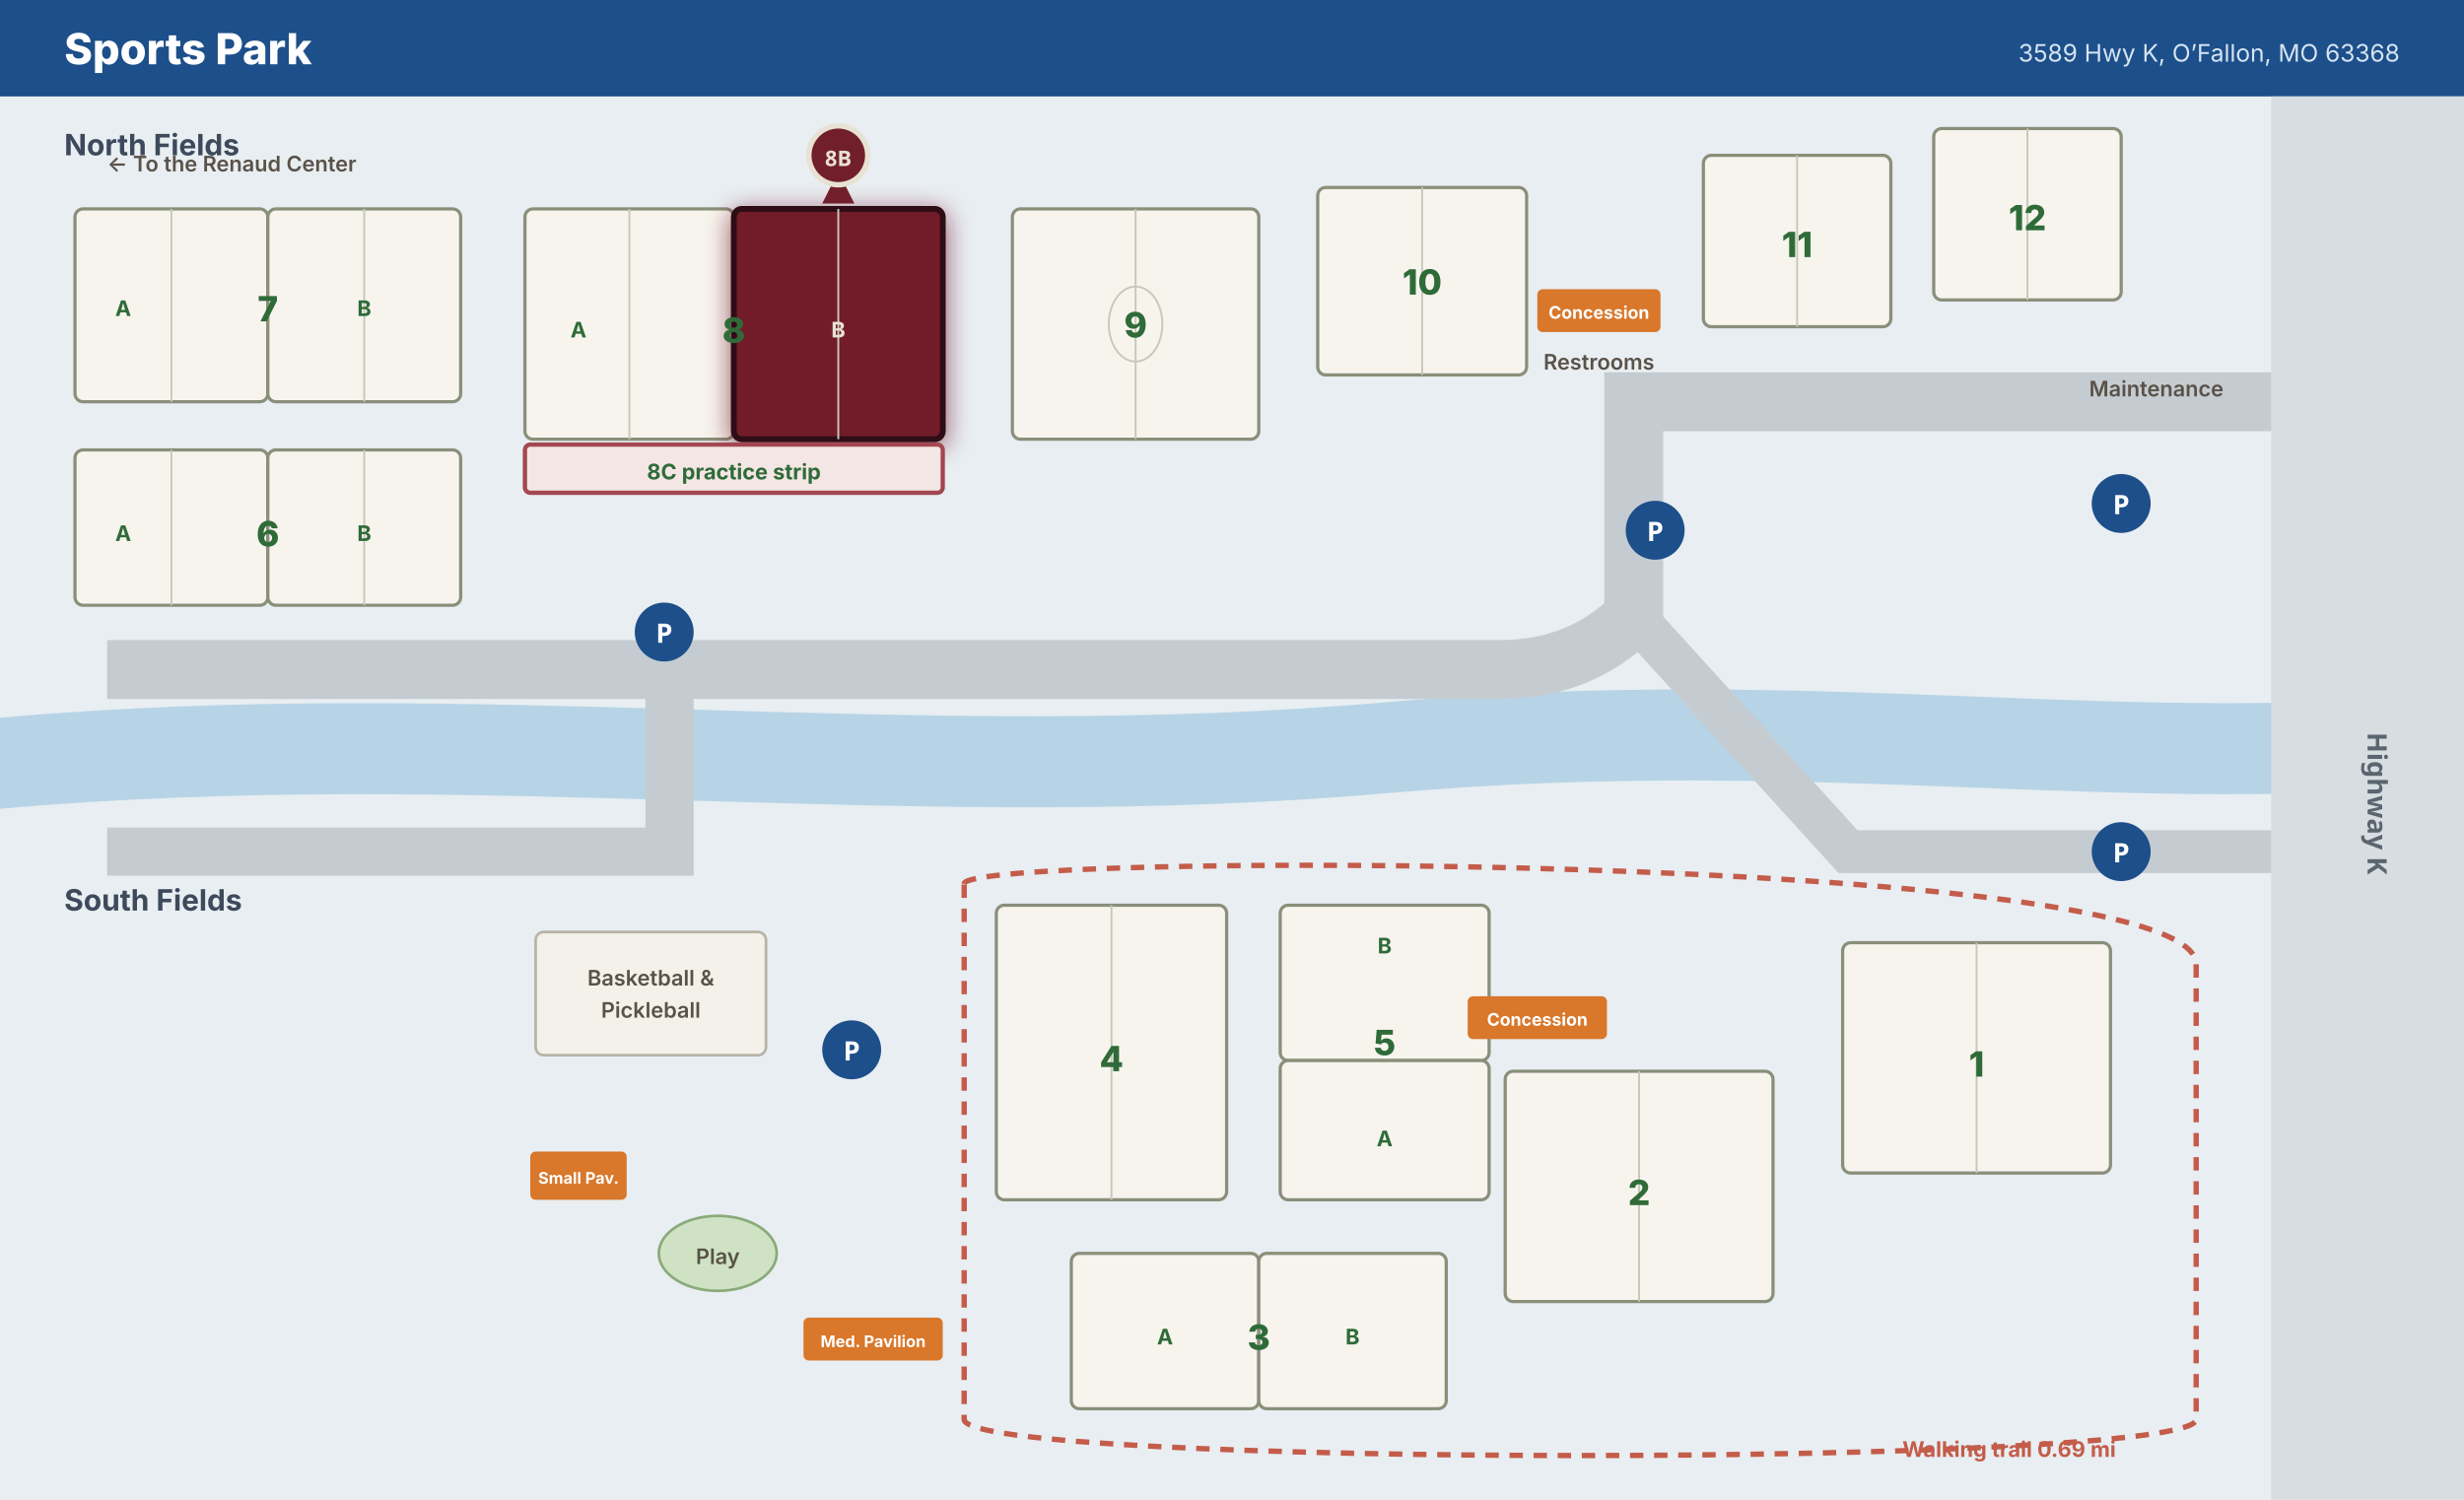
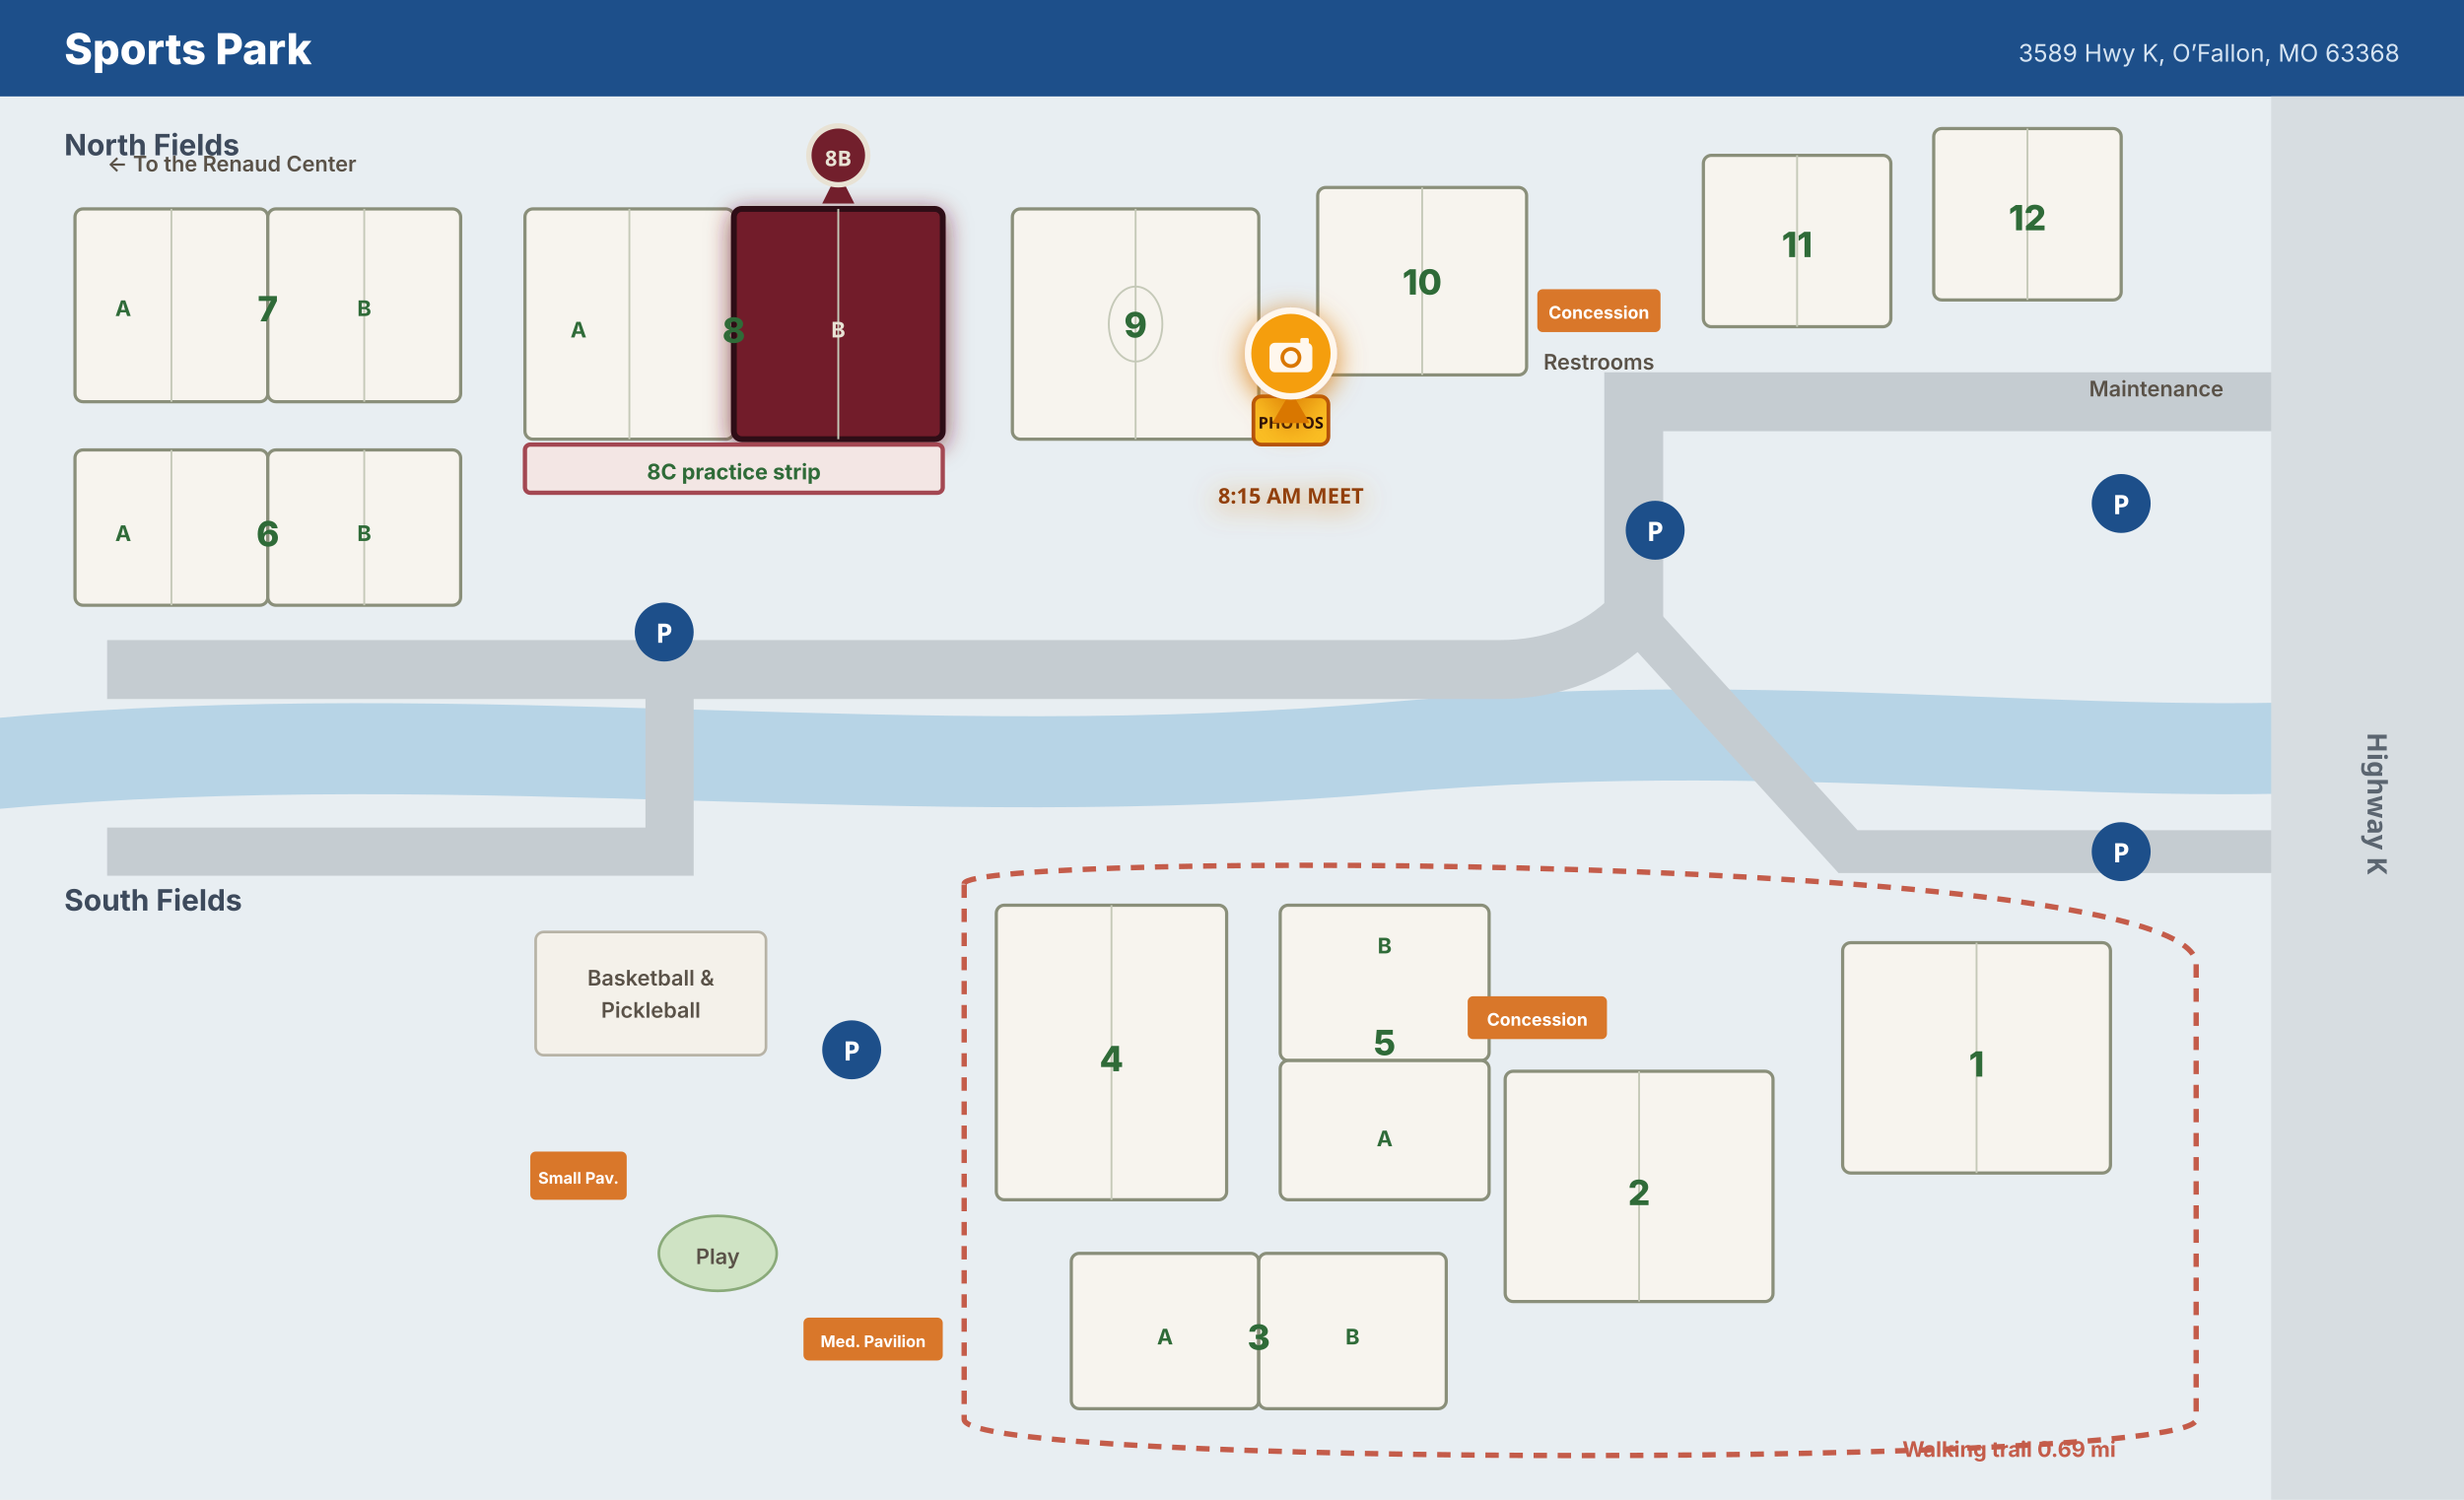
<svg xmlns="http://www.w3.org/2000/svg" class="park-map" viewBox="0 0 920 560" role="img" aria-labelledby="park-map-title park-map-desc">
  <style>
.field-pitch{fill:#f7f4ee;stroke:#8a8f7a;stroke-width:1.2}
.field-lines{fill:none;stroke:#c5c9b8;stroke-width:.7}
.field-num{font-family:Outfit,Inter,system-ui,sans-serif;font-weight:800;fill:#2f6b38;font-size:13px}
.field-sub{font-family:Inter,system-ui,sans-serif;font-weight:700;fill:#2f6b38;font-size:8px}
.label-sm{font-family:Inter,system-ui,sans-serif;font-weight:600;fill:#5a5248;font-size:8px}
.label-md{font-family:Outfit,Inter,system-ui,sans-serif;font-weight:700;fill:#3d4a5c;font-size:11px}
.week .field-pitch{fill:#721f2c;stroke:#2d0c13;stroke-width:2.2}
.week .field-sub,.week .field-num{fill:#e8e2d4}
.practice .field-pitch{fill:#f3e6e4;stroke:#a34752;stroke-width:1.6}
.week{
  transform-box:fill-box;
  transform-origin:center;
  animation:weekPulse 1.9s ease-in-out infinite;
  filter:url(#weekGlow);
}
#week-pin{
  transform-box:fill-box;
  transform-origin:center bottom;
  animation:pinBob 1.9s ease-in-out infinite;
}
+ #photo-pin{
+   transform-box:fill-box;
+   transform-origin:center bottom;
+   animation:pinBob 1.6s ease-in-out infinite;
+   filter:url(#photoGlow);
+ }
@keyframes weekPulse{
  0%,100%{transform:translateY(0) scale(1)}
  50%{transform:translateY(-5px) scale(1.12)}
}
@keyframes pinBob{
  0%,100%{transform:translateY(0) scale(1)}
  50%{transform:translateY(-7px) scale(1.16)}
}
@media (prefers-reduced-motion:reduce){
-   .week,#week-pin{animation:none}
+   .week,#week-pin,#photo-pin{animation:none}
}
</style>
  <defs>
    <filter id="weekGlow" x="-40%" y="-40%" width="180%" height="180%">
      <feDropShadow dx="0" dy="2" stdDeviation="4.5" flood-color="#721f2c" flood-opacity=".75" />
+     </filter>
+     <filter id="photoGlow" x="-50%" y="-50%" width="200%" height="200%">
+       <feDropShadow dx="0" dy="2" stdDeviation="5" flood-color="#d97706" flood-opacity=".85" />
    </filter>
  </defs>
  <rect width="920" height="560" fill="#e8eef2" />
  <rect x="0" y="0" width="920" height="36" fill="#1d4f8a" />
  <text x="24" y="24" fill="#fff" font-family="Outfit, Inter, sans-serif" font-size="16" font-weight="800">Sports Park</text>
  <text x="896" y="23" text-anchor="end" fill="#d6e4f2" font-family="Inter, sans-serif" font-size="9">3589 Hwy K, O’Fallon, MO 63368</text>
  <path d="M0 268 C 180 252, 340 278, 520 262 C 680 248, 800 272, 920 258 L 920 292 C 800 306, 680 282, 520 296 C 340 312, 180 286, 0 302 Z" fill="#b7d4e6" />
  <path d="M40 250 H 560 Q 590 250 610 230 V 150 H 860" fill="none" stroke="#c5ccd1" stroke-width="22" />
  <path d="M250 250 V 318 H 40" fill="none" stroke="#c5ccd1" stroke-width="18" />
  <path d="M610 230 L 690 318 H 880" fill="none" stroke="#c5ccd1" stroke-width="16" />
  <rect x="848" y="36" width="72" height="524" fill="#d7dde1" />
  <text x="884" y="300" text-anchor="middle" fill="#5b6570" font-family="Outfit, sans-serif" font-size="10" font-weight="700" transform="rotate(90 884 300)">Highway K</text>
  <text x="24" y="58" class="label-md">North Fields</text>
  <text x="24" y="340" class="label-md">South Fields</text>
  <g fill="#1d4f8a">
    <circle cx="248" cy="236" r="11" />
    <text x="248" y="240" text-anchor="middle" fill="#fff" font-size="10" font-weight="800" font-family="Outfit, sans-serif">P</text>
    <circle cx="618" cy="198" r="11" />
    <text x="618" y="202" text-anchor="middle" fill="#fff" font-size="10" font-weight="800" font-family="Outfit, sans-serif">P</text>
    <circle cx="792" cy="188" r="11" />
    <text x="792" y="192" text-anchor="middle" fill="#fff" font-size="10" font-weight="800" font-family="Outfit, sans-serif">P</text>
    <circle cx="792" cy="318" r="11" />
    <text x="792" y="322" text-anchor="middle" fill="#fff" font-size="10" font-weight="800" font-family="Outfit, sans-serif">P</text>
    <circle cx="318" cy="392" r="11" />
    <text x="318" y="396" text-anchor="middle" fill="#fff" font-size="10" font-weight="800" font-family="Outfit, sans-serif">P</text>
  </g>
  <g data-field="6A">
    <rect class="field-pitch" x="28" y="168" width="72" height="58" rx="3" />
    <line class="field-lines" x1="64" y1="168" x2="64" y2="226" />
    <text class="field-sub" x="46" y="202" text-anchor="middle">A</text>
  </g>
  <g data-field="6B">
    <rect class="field-pitch" x="100" y="168" width="72" height="58" rx="3" />
    <line class="field-lines" x1="136" y1="168" x2="136" y2="226" />
    <text class="field-sub" x="136" y="202" text-anchor="middle">B</text>
  </g>
  <text class="field-num" x="100" y="204" text-anchor="middle">6</text>
  <g data-field="7A">
    <rect class="field-pitch" x="28" y="78" width="72" height="72" rx="3" />
    <line class="field-lines" x1="64" y1="78" x2="64" y2="150" />
    <text class="field-sub" x="46" y="118" text-anchor="middle">A</text>
  </g>
  <g data-field="7B">
    <rect class="field-pitch" x="100" y="78" width="72" height="72" rx="3" />
    <line class="field-lines" x1="136" y1="78" x2="136" y2="150" />
    <text class="field-sub" x="136" y="118" text-anchor="middle">B</text>
  </g>
  <text class="field-num" x="100" y="120" text-anchor="middle">7</text>
  <g data-field="8A">
    <rect class="field-pitch" x="196" y="78" width="78" height="86" rx="3" />
    <line class="field-lines" x1="235" y1="78" x2="235" y2="164" />
    <text class="field-sub" x="216" y="126" text-anchor="middle">A</text>
  </g>
  <g class="week" data-field="8B">
    <rect class="field-pitch" x="274" y="78" width="78" height="86" rx="3" />
    <line class="field-lines" x1="313" y1="78" x2="313" y2="164" />
    <text class="field-sub" x="313" y="126" text-anchor="middle">B</text>
  </g>
  <text class="field-num" x="274" y="128" text-anchor="middle">8</text>
  <g class="practice" data-field="8C">
    <rect class="field-pitch" x="196" y="166" width="156" height="18" rx="2" />
    <text class="field-sub" x="274" y="179" text-anchor="middle">8C practice strip</text>
  </g>
  <g data-field="9">
    <rect class="field-pitch" x="378" y="78" width="92" height="86" rx="3" />
    <line class="field-lines" x1="424" y1="78" x2="424" y2="164" />
    <ellipse class="field-lines" cx="424" cy="121" rx="10" ry="14" />
    <text class="field-num" x="424" y="126" text-anchor="middle">9</text>
  </g>
  <g data-field="10">
    <rect class="field-pitch" x="492" y="70" width="78" height="70" rx="3" />
    <line class="field-lines" x1="531" y1="70" x2="531" y2="140" />
    <text class="field-num" x="531" y="110" text-anchor="middle">10</text>
  </g>
  <rect x="574" y="108" width="46" height="16" rx="2" fill="#d9772a" />
  <text x="597" y="119" text-anchor="middle" fill="#fff" font-size="6.5" font-weight="700" font-family="Inter, sans-serif">Concession</text>
  <text x="597" y="138" text-anchor="middle" class="label-sm">Restrooms</text>
+   <rect x="468" y="148" width="28" height="18" rx="3" fill="#fbbf24" stroke="#b45309" stroke-width="1.4" />
+   <text x="482" y="160" text-anchor="middle" fill="#1a0508" font-size="6" font-weight="800" font-family="Outfit, sans-serif">PHOTOS</text>
  <g data-field="11">
    <rect class="field-pitch" x="636" y="58" width="70" height="64" rx="3" />
    <line class="field-lines" x1="671" y1="58" x2="671" y2="122" />
    <text class="field-num" x="671" y="96" text-anchor="middle">11</text>
  </g>
  <g data-field="12">
    <rect class="field-pitch" x="722" y="48" width="70" height="64" rx="3" />
    <line class="field-lines" x1="757" y1="48" x2="757" y2="112" />
    <text class="field-num" x="757" y="86" text-anchor="middle">12</text>
  </g>
  <text x="40" y="64" class="label-sm">← To the Renaud Center</text>
  <text x="780" y="148" class="label-sm">Maintenance</text>
  <rect x="200" y="348" width="86" height="46" rx="3" fill="#f4f1ea" stroke="#b7b3a6" />
  <text x="243" y="368" text-anchor="middle" class="label-sm">Basketball &amp;</text>
  <text x="243" y="380" text-anchor="middle" class="label-sm">Pickleball</text>
  <rect x="198" y="430" width="36" height="18" rx="2" fill="#d9772a" />
  <text x="216" y="442" text-anchor="middle" fill="#fff" font-size="6" font-weight="700" font-family="Inter, sans-serif">Small Pav.</text>
  <ellipse cx="268" cy="468" rx="22" ry="14" fill="#cfe3c4" stroke="#8aaa7a" />
  <text x="268" y="472" text-anchor="middle" class="label-sm">Play</text>
  <rect x="300" y="492" width="52" height="16" rx="2" fill="#d9772a" />
  <text x="326" y="503" text-anchor="middle" fill="#fff" font-size="6" font-weight="700" font-family="Inter, sans-serif">Med. Pavilion</text>
  <path d="M360 330 C 360 318, 820 318, 820 360 V 530 C 820 548, 360 548, 360 530 Z" fill="none" stroke="#c45c4a" stroke-width="2" stroke-dasharray="5 4" />
  <text x="790" y="544" text-anchor="end" fill="#c45c4a" font-size="8" font-weight="700" font-family="Inter, sans-serif">Walking trail 0.69 mi</text>
  <g data-field="4">
    <rect class="field-pitch" x="372" y="338" width="86" height="110" rx="3" />
    <line class="field-lines" x1="415" y1="338" x2="415" y2="448" />
    <text class="field-num" x="415" y="400" text-anchor="middle">4</text>
  </g>
  <g data-field="5B">
    <rect class="field-pitch" x="478" y="338" width="78" height="58" rx="3" />
    <text class="field-sub" x="517" y="356" text-anchor="middle">B</text>
  </g>
  <g data-field="5A">
    <rect class="field-pitch" x="478" y="396" width="78" height="52" rx="3" />
    <text class="field-sub" x="517" y="428" text-anchor="middle">A</text>
  </g>
  <text class="field-num" x="517" y="394" text-anchor="middle">5</text>
  <g data-field="3A">
    <rect class="field-pitch" x="400" y="468" width="70" height="58" rx="3" />
    <text class="field-sub" x="435" y="502" text-anchor="middle">A</text>
  </g>
  <g data-field="3B">
    <rect class="field-pitch" x="470" y="468" width="70" height="58" rx="3" />
    <text class="field-sub" x="505" y="502" text-anchor="middle">B</text>
  </g>
  <text class="field-num" x="470" y="504" text-anchor="middle">3</text>
  <g data-field="2">
    <rect class="field-pitch" x="562" y="400" width="100" height="86" rx="3" />
    <line class="field-lines" x1="612" y1="400" x2="612" y2="486" />
    <text class="field-num" x="612" y="450" text-anchor="middle">2</text>
  </g>
  <rect x="548" y="372" width="52" height="16" rx="2" fill="#d9772a" />
  <text x="574" y="383" text-anchor="middle" fill="#fff" font-size="6.5" font-weight="700" font-family="Inter, sans-serif">Concession</text>
  <g data-field="1">
    <rect class="field-pitch" x="688" y="352" width="100" height="86" rx="3" />
    <line class="field-lines" x1="738" y1="352" x2="738" y2="438" />
    <text class="field-num" x="738" y="402" text-anchor="middle">1</text>
  </g>
  <g id="week-pin">
    <path d="M313 64 l6 12 h-12 z" fill="#721f2c" />
    <circle cx="313" cy="58" r="11" fill="#721f2c" stroke="#e8e2d4" stroke-width="2" />
    <text x="313" y="62" text-anchor="middle" fill="#e8e2d4" font-size="8" font-weight="800" font-family="Outfit, sans-serif">8B</text>
  </g>
+   <g id="photo-pin">
+     <path d="M482 146 l7 12 h-14 z" fill="#d97706" />
+     <circle cx="482" cy="132" r="16" fill="#f59e0b" stroke="#fff7ed" stroke-width="2.4" />
+     <rect x="474" y="128" width="16" height="11" rx="2" fill="#fff7ed" />
+     <circle cx="482" cy="133.5" r="3.2" fill="none" stroke="#d97706" stroke-width="1.4" />
+     <rect x="485.5" y="126.2" width="3.2" height="2.2" rx="0.6" fill="#fff7ed" />
+     <text x="482" y="188" text-anchor="middle" fill="#92400e" font-size="8" font-weight="800" font-family="Outfit, sans-serif">8:15 AM MEET</text>
+   </g>
</svg>
